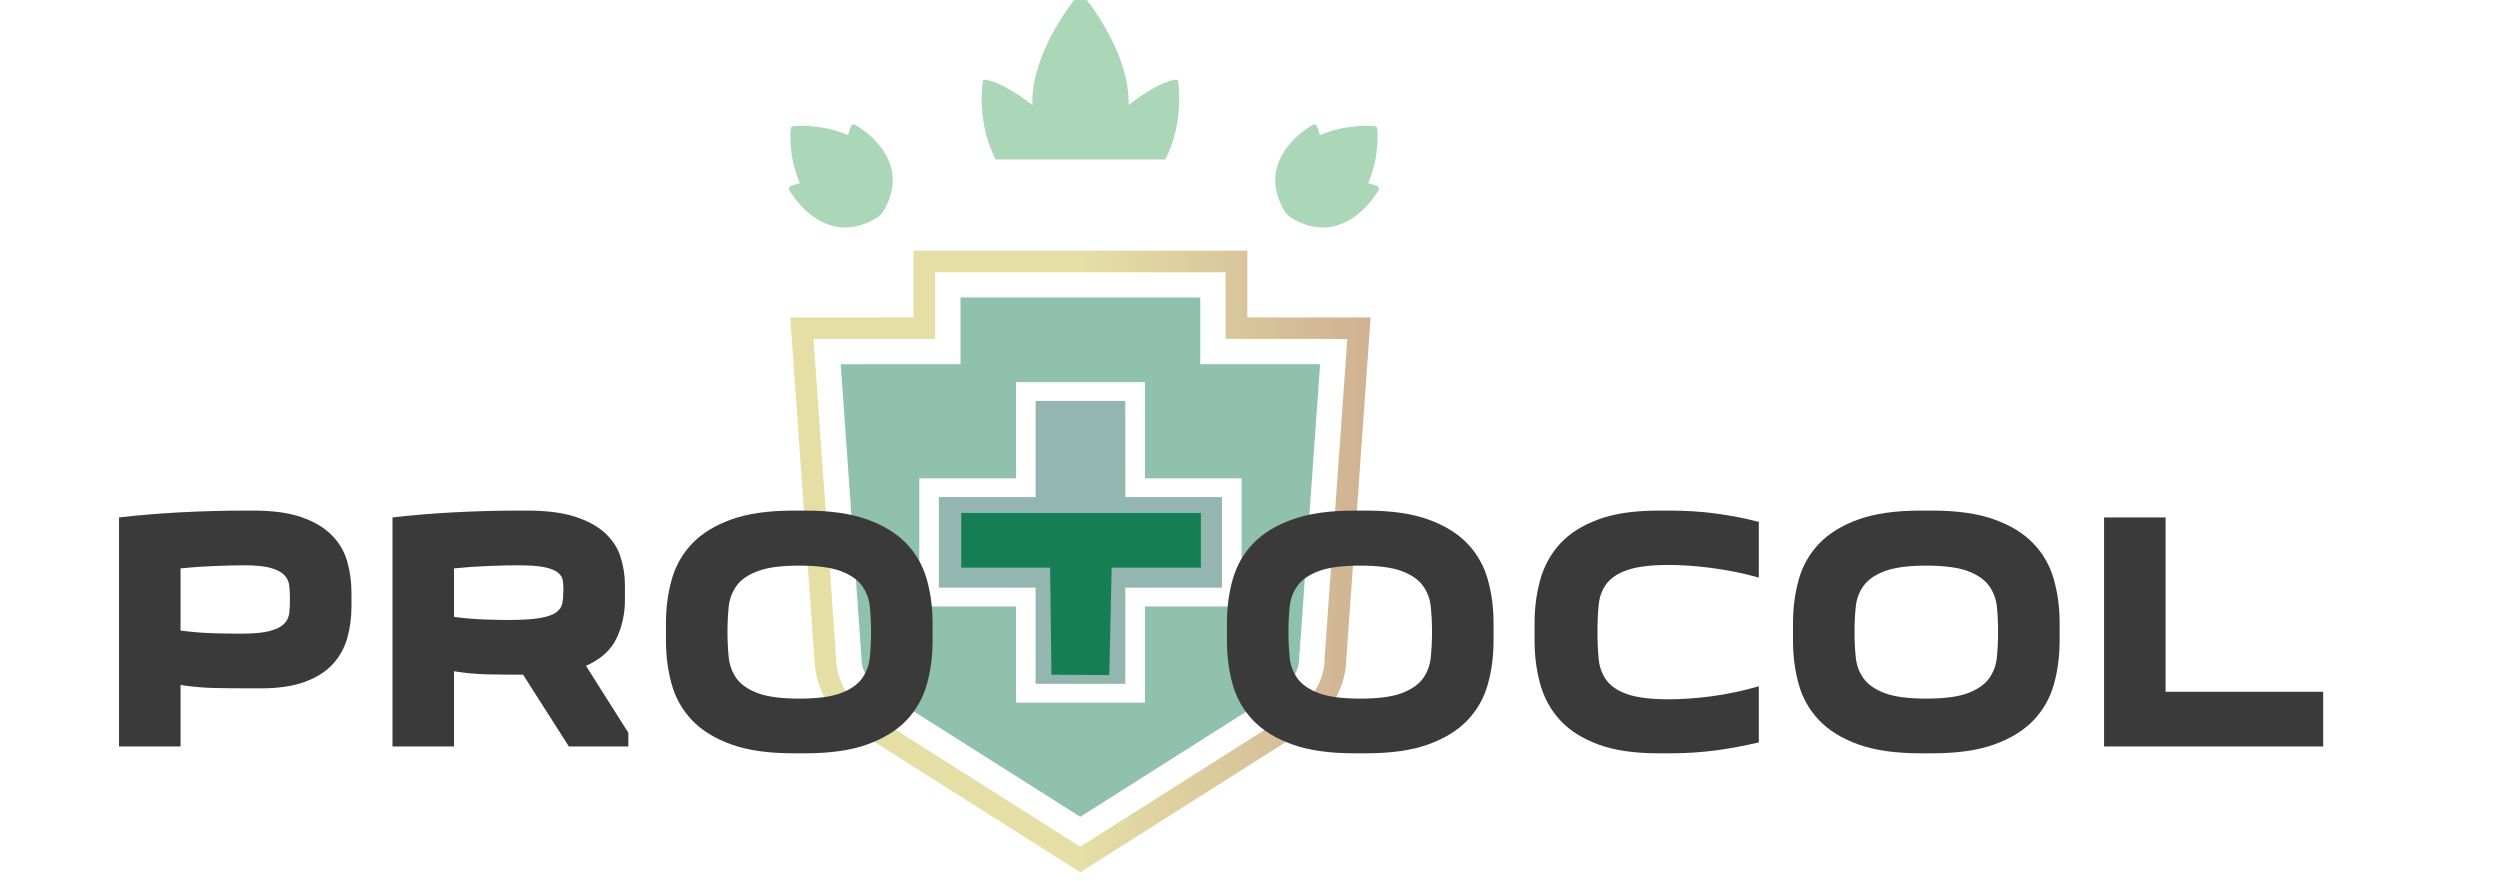
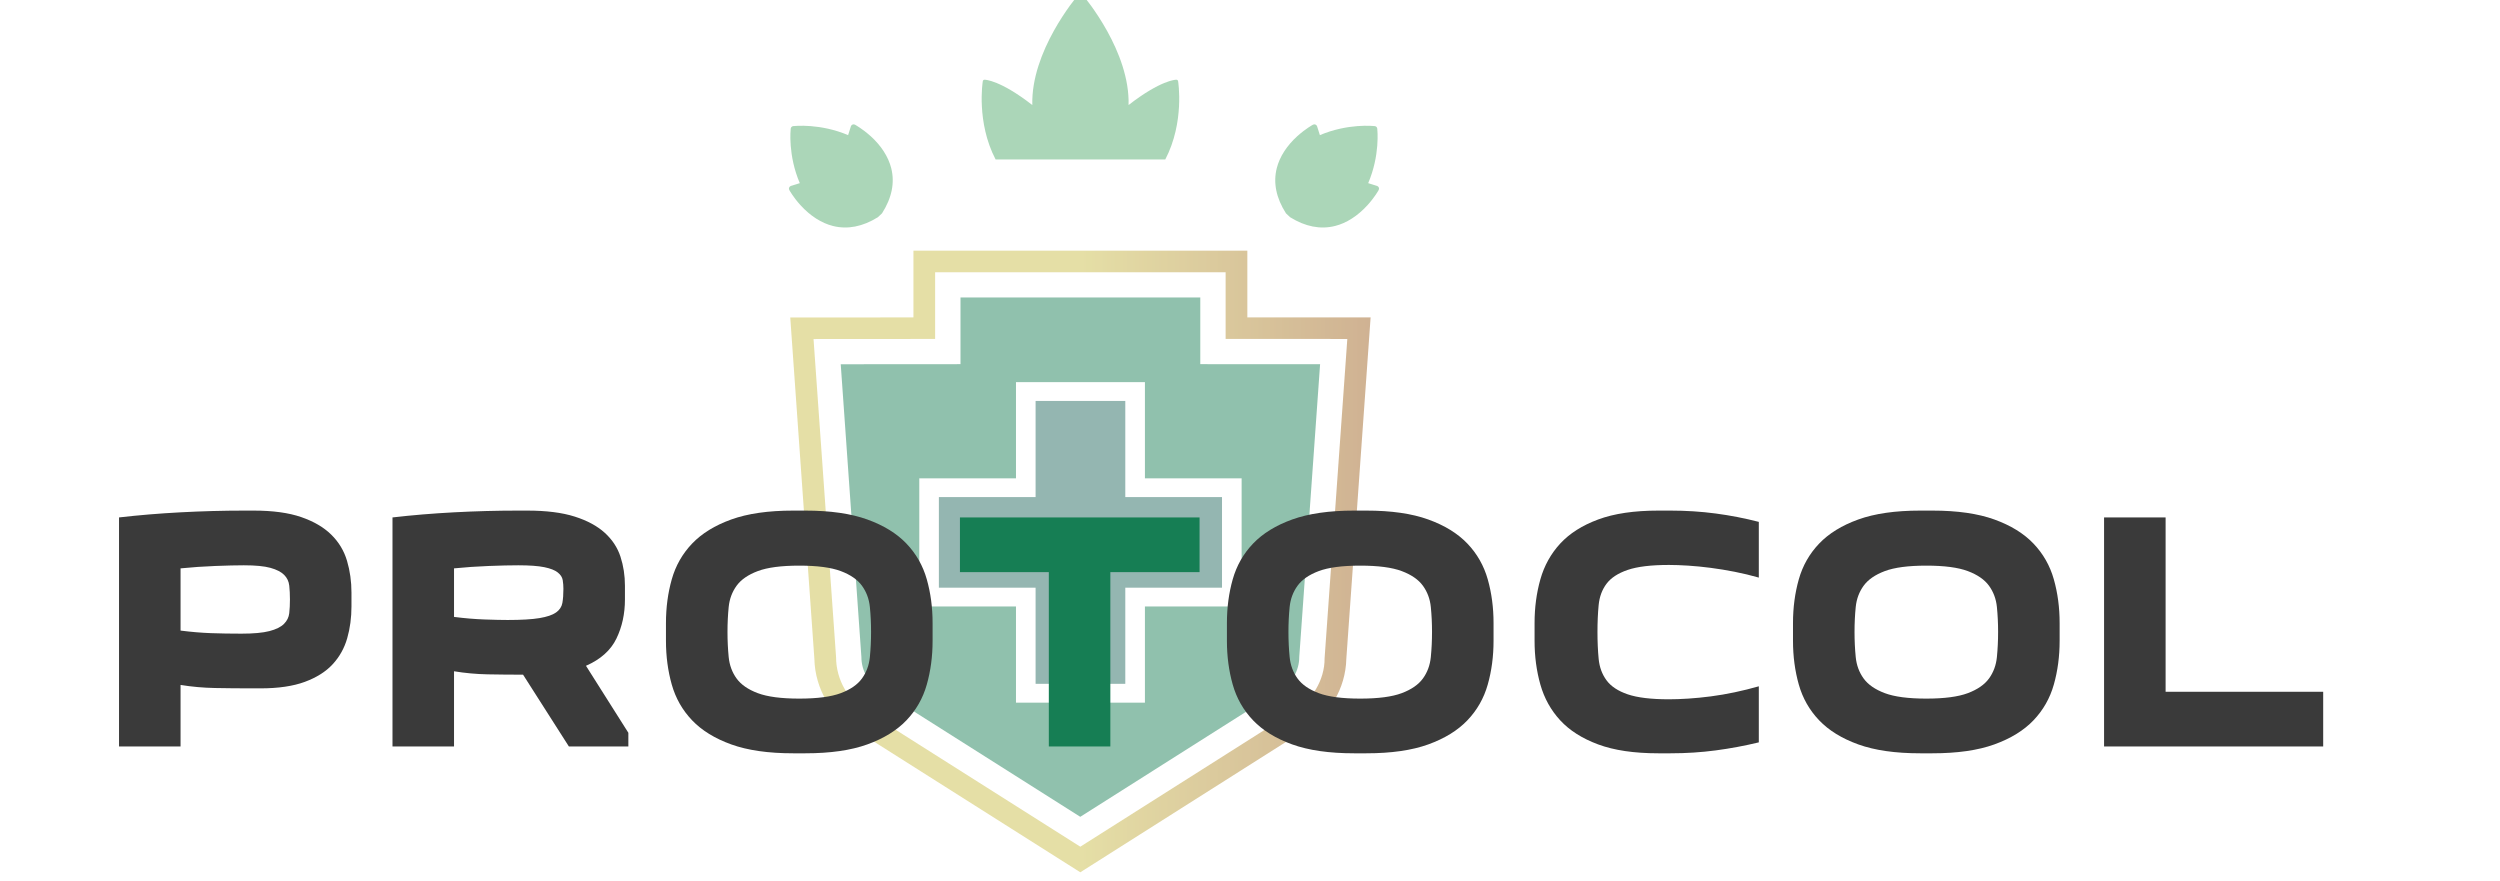
<svg xmlns="http://www.w3.org/2000/svg" width="1960" height="690" viewBox="0 -130 1960 690">
  <defs>
    <linearGradient id="kr_gold" gradientUnits="userSpaceOnUse" x1="0.68" y1="232.77" x2="287.69" y2="232.77">
      <stop offset="0" stop-color="#D5CB6F" />
      <stop offset="0.502" stop-color="#D5CB6F" />
      <stop offset="1" stop-color="#B28250" />
    </linearGradient>
  </defs>
  <g id="kravira-watermark" opacity="0.48" transform="matrix(1.585291, 0, 0, 1.6639, 618.5005, -77.10862)" style="">
    <g id="kravira-petals" transform="translate(0 -35.00)">
      <path fill="#50A96B" fill-rule="nonzero" d="M186.14 78.34c9.61,-17.53 6.38,-36.65 6.34,-36.88 -0.07,-0.4 -0.44,-0.69 -0.87,-0.69 -0.32,0 -7.72,0.14 -23.63,11.94 0.74,-25.04 -21.01,-50.03 -23,-52.26 -0.09,-0.17 -0.25,-0.31 -0.45,-0.39 -0.17,-0.07 -0.35,-0.08 -0.52,-0.04 -0.05,0.01 -0.1,0.02 -0.14,0.04 -0.18,0.06 -0.34,0.18 -0.44,0.34 -1.67,1.86 -23.79,27.06 -23.05,52.31 -15.91,-11.8 -23.31,-11.94 -23.63,-11.94 -0.43,0 -0.79,0.29 -0.86,0.69 -0.04,0.22 -3.28,19.35 6.33,36.88l83.91 0z" />
      <path fill="#50A96B" fill-rule="nonzero" d="M40.3 67.27c-3.97,-3.41 -7.48,-5.23 -7.63,-5.31 -0.37,-0.19 -0.81,-0.21 -1.2,-0.07 -0.39,0.15 -0.69,0.45 -0.81,0.83l-1.38 4.16c-13.85,-5.6 -26.59,-4.31 -27.14,-4.25 -0.65,0.07 -1.16,0.56 -1.24,1.17 -0.06,0.52 -1.42,12.59 4.49,25.71l-4.39 1.31c-0.4,0.12 -0.72,0.4 -0.88,0.77 -0.16,0.37 -0.13,0.79 0.07,1.14 0.08,0.14 2,3.47 5.61,7.23 4.8,5.01 10.33,8.38 15.99,9.73 7.2,1.72 14.66,0.34 22.2,-4.12l2.05 -1.83c4.86,-7.24 6.4,-14.42 4.55,-21.33 -1.43,-5.36 -4.98,-10.6 -10.27,-15.15z" />
      <path fill="#50A96B" fill-rule="nonzero" d="M251.56 67.27c3.97,-3.41 7.48,-5.23 7.63,-5.31 0.37,-0.19 0.81,-0.21 1.2,-0.07 0.39,0.15 0.69,0.45 0.82,0.83l1.38 4.16c13.85,-5.6 26.59,-4.31 27.14,-4.25 0.65,0.07 1.17,0.56 1.24,1.17 0.06,0.52 1.42,12.59 -4.49,25.71l4.39 1.31c0.4,0.12 0.72,0.4 0.88,0.77 0.16,0.37 0.13,0.79 -0.07,1.14 -0.08,0.14 -2,3.47 -5.61,7.23 -4.8,5.01 -10.33,8.38 -15.99,9.73 -7.19,1.72 -14.66,0.34 -22.2,-4.12l-2.05 -1.83c-4.86,-7.24 -6.4,-14.42 -4.55,-21.33 1.43,-5.36 4.98,-10.6 10.27,-15.15z" />
    </g>
    <path fill="#167E54" d="M223.89 253.98l-47.82 0 0 45.31 -63.77 0 0 -45.31 -47.82 0 0 -60.4 47.82 0 0 -45.3 63.77 0 0 45.3 47.82 0 0 60.4zm-20.44 -114.18l0 -31.42 -118.59 0 0 31.42 -59.23 0.04 10.22 137.95c-0,6.52 3.67,12.54 9.63,15.8l98.62 59.49 98.67 -59.57c5.95,-3.25 9.63,-9.27 9.63,-15.79l10.3 -137.9 -59.27 -0.02z" />
    <polygon fill="#1F675B" points="166.36,202.43 166.36,157.13 122,157.13 122,202.43 74.17,202.43 74.17,245.12 122,245.12 122,290.42 166.36,290.42 166.36,245.12 214.19,245.12 214.19,202.43" />
  </g>
  <g id="kravira-gold-frame" opacity="0.62" transform="matrix(1.585291, 0, 0, 1.6639, 618.5005, -77.10862)" style="">
    <path fill="url(#kr_gold)" d="M264.92 278.56c0.03,9.9 -6.07,19.89 -15.87,25.24l-104.94 63.36 -105.35 -63.56c-9.35,-5.1 -15.45,-15.1 -15.44,-25.83l-11.14 -149.81 60.14 -0.04 0 -31.43 143.66 0 0 31.42 60.18 0.02 -11.25 150.61zm-38.2 -160.8l0 -31.43 -165.13 0 0 31.44 -60.92 0.04 11.93 160.9c0.33,13.99 8.39,26.94 20.39,33.47l111.12 67.04 110.3 -66.61c12.83,-7.01 20.91,-19.96 21.26,-33.95l12.01 -160.89 -60.96 -0.01z" />
  </g>
  <g id="protocol-wordmark" fill="#3A3A3A" transform="matrix(1, 0, 0, 1, 74.55422, 35.22928)">
    <path d="M201.0 310.12Q201.0 323.52 197.65 335.178Q194.3 346.836 186.26 355.546Q178.22 364.256 164.418 369.348Q150.616 374.44 129.712 374.44H122.208Q107.736 374.44 93.934 374.172Q80.132 373.904 67.0 371.76V420.0H18.76V240.44Q41.808 237.76 67.134 236.42Q92.46 235.08 116.848 235.08H124.352Q146.864 235.08 161.604 240.172Q176.344 245.264 185.188 253.974Q194.032 262.684 197.516 274.476Q201.0 286.268 201.0 299.4ZM114.704 331.56Q128.908 331.56 136.68 329.55Q144.452 327.54 148.07 323.922Q151.688 320.304 152.224 315.48Q152.76 310.656 152.76 304.76Q152.76 298.864 152.224 293.906Q151.688 288.948 148.204 285.464Q144.72 281.98 137.484 279.97Q130.248 277.96 116.58 277.96Q108.004 277.96 94.202 278.496Q80.4 279.032 67.0 280.372V329.148Q79.596 330.756 90.852 331.158Q102.108 331.56 114.704 331.56Z" />
    <path d="M371.448 420.0 335.536 363.72Q321.064 363.72 307.664 363.452Q294.264 363.184 281.4 361.04V420.0H233.16V240.44Q256.208 237.76 281.534 236.42Q306.86 235.08 331.248 235.08H338.752Q361.264 235.08 376.004 239.77Q390.744 244.46 399.588 252.5Q408.432 260.54 411.916 271.26Q415.4 281.98 415.4 294.04V304.76Q415.4 321.644 408.7 335.446Q402.0 349.248 384.848 356.752L418.08 409.28V420.0ZM331.784 277.96Q322.404 277.96 308.602 278.496Q294.8 279.032 281.4 280.372V318.428Q293.996 320.036 305.252 320.438Q316.508 320.84 323.476 320.84Q339.556 320.84 348.4 319.366Q357.244 317.892 361.398 314.944Q365.552 311.996 366.356 307.44Q367.16 302.884 367.16 296.452Q367.16 292.968 366.624 289.618Q366.088 286.268 362.738 283.588Q359.388 280.908 352.152 279.434Q344.916 277.96 331.784 277.96Z" />
    <path d="M447.56 323.252Q447.56 305.028 452.116 288.948Q456.672 272.868 468.062 260.942Q479.452 249.016 498.748 242.048Q518.044 235.08 547.256 235.08H556.904Q586.116 235.08 605.412 242.048Q624.708 249.016 636.098 260.942Q647.488 272.868 652.044 288.948Q656.6 305.028 656.6 323.252V337.188Q656.6 355.412 652.044 371.492Q647.488 387.572 636.098 399.498Q624.708 411.424 605.412 418.392Q586.116 425.36 556.904 425.36H547.256Q518.044 425.36 498.748 418.392Q479.452 411.424 468.062 399.498Q456.672 387.572 452.116 371.492Q447.56 355.412 447.56 337.188ZM495.8 330.22Q495.8 340.404 496.738 349.918Q497.676 359.432 502.902 366.668Q508.128 373.904 519.518 378.192Q530.908 382.48 552.08 382.48Q573.252 382.48 584.642 378.192Q596.032 373.904 601.258 366.668Q606.484 359.432 607.422 349.918Q608.36 340.404 608.36 330.22Q608.36 320.036 607.422 310.656Q606.484 301.276 601.258 294.04Q596.032 286.804 584.642 282.516Q573.252 278.228 552.08 278.228Q530.908 278.228 519.518 282.516Q508.128 286.804 502.902 294.04Q497.676 301.276 496.738 310.656Q495.8 320.036 495.8 330.22Z" />
    <path d="M887.348 323.252Q887.348 305.028 891.904 288.948Q896.46 272.868 907.85 260.942Q919.24 249.016 938.536 242.048Q957.832 235.08 987.044 235.08H996.692Q1025.904 235.08 1045.2 242.048Q1064.496 249.016 1075.886 260.942Q1087.276 272.868 1091.832 288.948Q1096.388 305.028 1096.388 323.252V337.188Q1096.388 355.412 1091.832 371.492Q1087.276 387.572 1075.886 399.498Q1064.496 411.424 1045.2 418.392Q1025.904 425.36 996.692 425.36H987.044Q957.832 425.36 938.536 418.392Q919.24 411.424 907.85 399.498Q896.46 387.572 891.904 371.492Q887.348 355.412 887.348 337.188ZM935.588 330.22Q935.588 340.404 936.526 349.918Q937.464 359.432 942.69 366.668Q947.916 373.904 959.306 378.192Q970.696 382.48 991.868 382.48Q1013.04 382.48 1024.43 378.192Q1035.82 373.904 1041.046 366.668Q1046.272 359.432 1047.21 349.918Q1048.148 340.404 1048.148 330.22Q1048.148 320.036 1047.21 310.656Q1046.272 301.276 1041.046 294.04Q1035.82 286.804 1024.43 282.516Q1013.04 278.228 991.868 278.228Q970.696 278.228 959.306 282.516Q947.916 286.804 942.69 294.04Q937.464 301.276 936.526 310.656Q935.588 320.036 935.588 330.22Z" />
    <path d="M1128.548 323.252Q1128.548 305.028 1133.104 288.948Q1137.66 272.868 1148.648 260.942Q1159.636 249.016 1178.396 242.048Q1197.156 235.08 1225.564 235.08H1235.212Q1253.436 235.08 1270.588 237.358Q1287.74 239.636 1304.356 243.924V287.608Q1294.976 284.928 1285.462 283.052Q1275.948 281.176 1266.702 279.97Q1257.456 278.764 1249.014 278.228Q1240.572 277.692 1233.872 277.692Q1212.968 277.692 1201.578 281.578Q1190.188 285.464 1184.962 292.432Q1179.736 299.4 1178.798 309.048Q1177.86 318.696 1177.86 330.22Q1177.86 341.744 1178.798 351.392Q1179.736 361.04 1184.962 368.142Q1190.188 375.244 1201.578 379.13Q1212.968 383.016 1233.872 383.016Q1240.572 383.016 1249.014 382.48Q1257.456 381.944 1266.702 380.738Q1275.948 379.532 1285.462 377.522Q1294.976 375.512 1304.356 372.832V416.784Q1287.74 420.804 1270.588 423.082Q1253.436 425.36 1235.212 425.36H1225.564Q1197.156 425.36 1178.396 418.392Q1159.636 411.424 1148.648 399.498Q1137.66 387.572 1133.104 371.492Q1128.548 355.412 1128.548 337.188Z" />
    <path d="M1331.156 323.252Q1331.156 305.028 1335.712 288.948Q1340.268 272.868 1351.658 260.942Q1363.048 249.016 1382.344 242.048Q1401.64 235.08 1430.852 235.08H1440.5Q1469.712 235.08 1489.008 242.048Q1508.304 249.016 1519.694 260.942Q1531.084 272.868 1535.64 288.948Q1540.196 305.028 1540.196 323.252V337.188Q1540.196 355.412 1535.64 371.492Q1531.084 387.572 1519.694 399.498Q1508.304 411.424 1489.008 418.392Q1469.712 425.36 1440.5 425.36H1430.852Q1401.64 425.36 1382.344 418.392Q1363.048 411.424 1351.658 399.498Q1340.268 387.572 1335.712 371.492Q1331.156 355.412 1331.156 337.188ZM1379.396 330.22Q1379.396 340.404 1380.334 349.918Q1381.272 359.432 1386.498 366.668Q1391.724 373.904 1403.114 378.192Q1414.504 382.48 1435.676 382.48Q1456.848 382.48 1468.238 378.192Q1479.628 373.904 1484.854 366.668Q1490.08 359.432 1491.018 349.918Q1491.956 340.404 1491.956 330.22Q1491.956 320.036 1491.018 310.656Q1490.08 301.276 1484.854 294.04Q1479.628 286.804 1468.238 282.516Q1456.848 278.228 1435.676 278.228Q1414.504 278.228 1403.114 282.516Q1391.724 286.804 1386.498 294.04Q1381.272 301.276 1380.334 310.656Q1379.396 320.036 1379.396 330.22Z" />
    <path d="M1575.036 420.0V240.44H1623.276V377.12H1746.824V420.0Z" />
-     <path fill="#167E54" d="M 749.769 363.747 L 748.744 279.808 L 679.064 279.808 L 679.064 236.928 L 866.932 236.928 L 866.932 279.808 L 796.984 279.808 L 795.135 364.03 L 749.769 363.747 Z" />
+     <path fill="#167E54" d="M747.72 420.0V283.32H678.04V240.44H865.908V283.32H795.96V420.0Z" />
  </g>
</svg>
